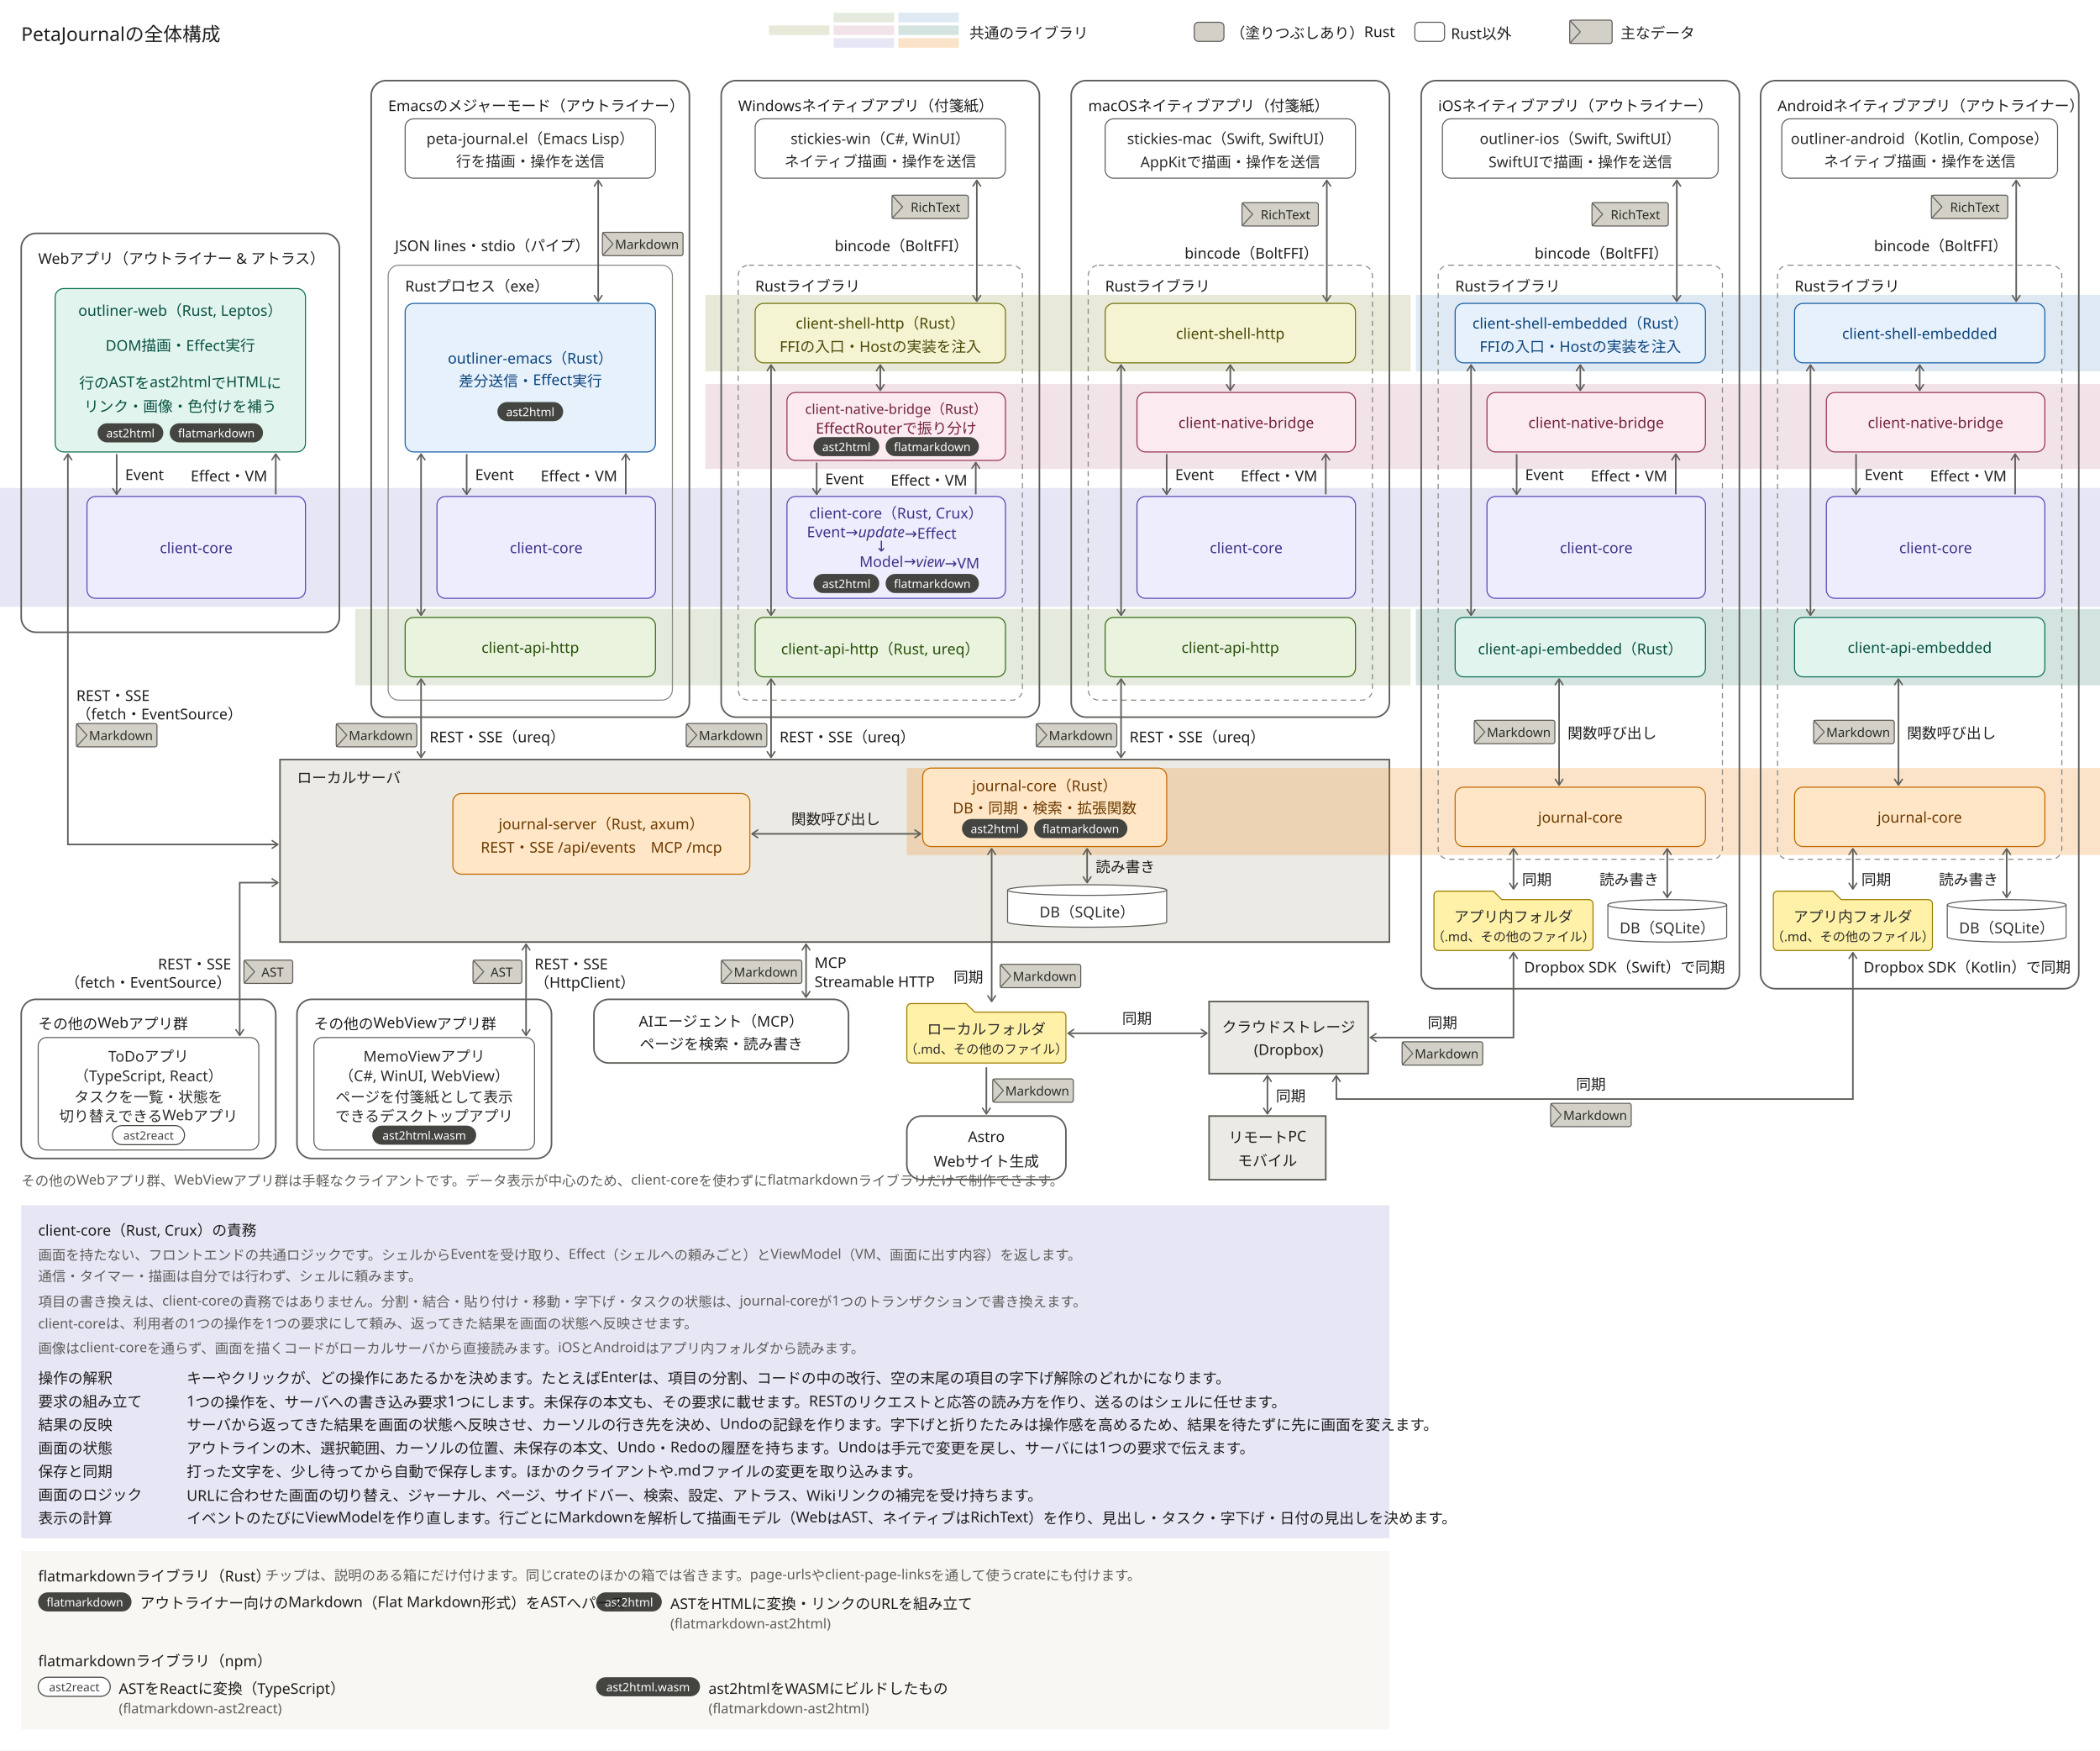
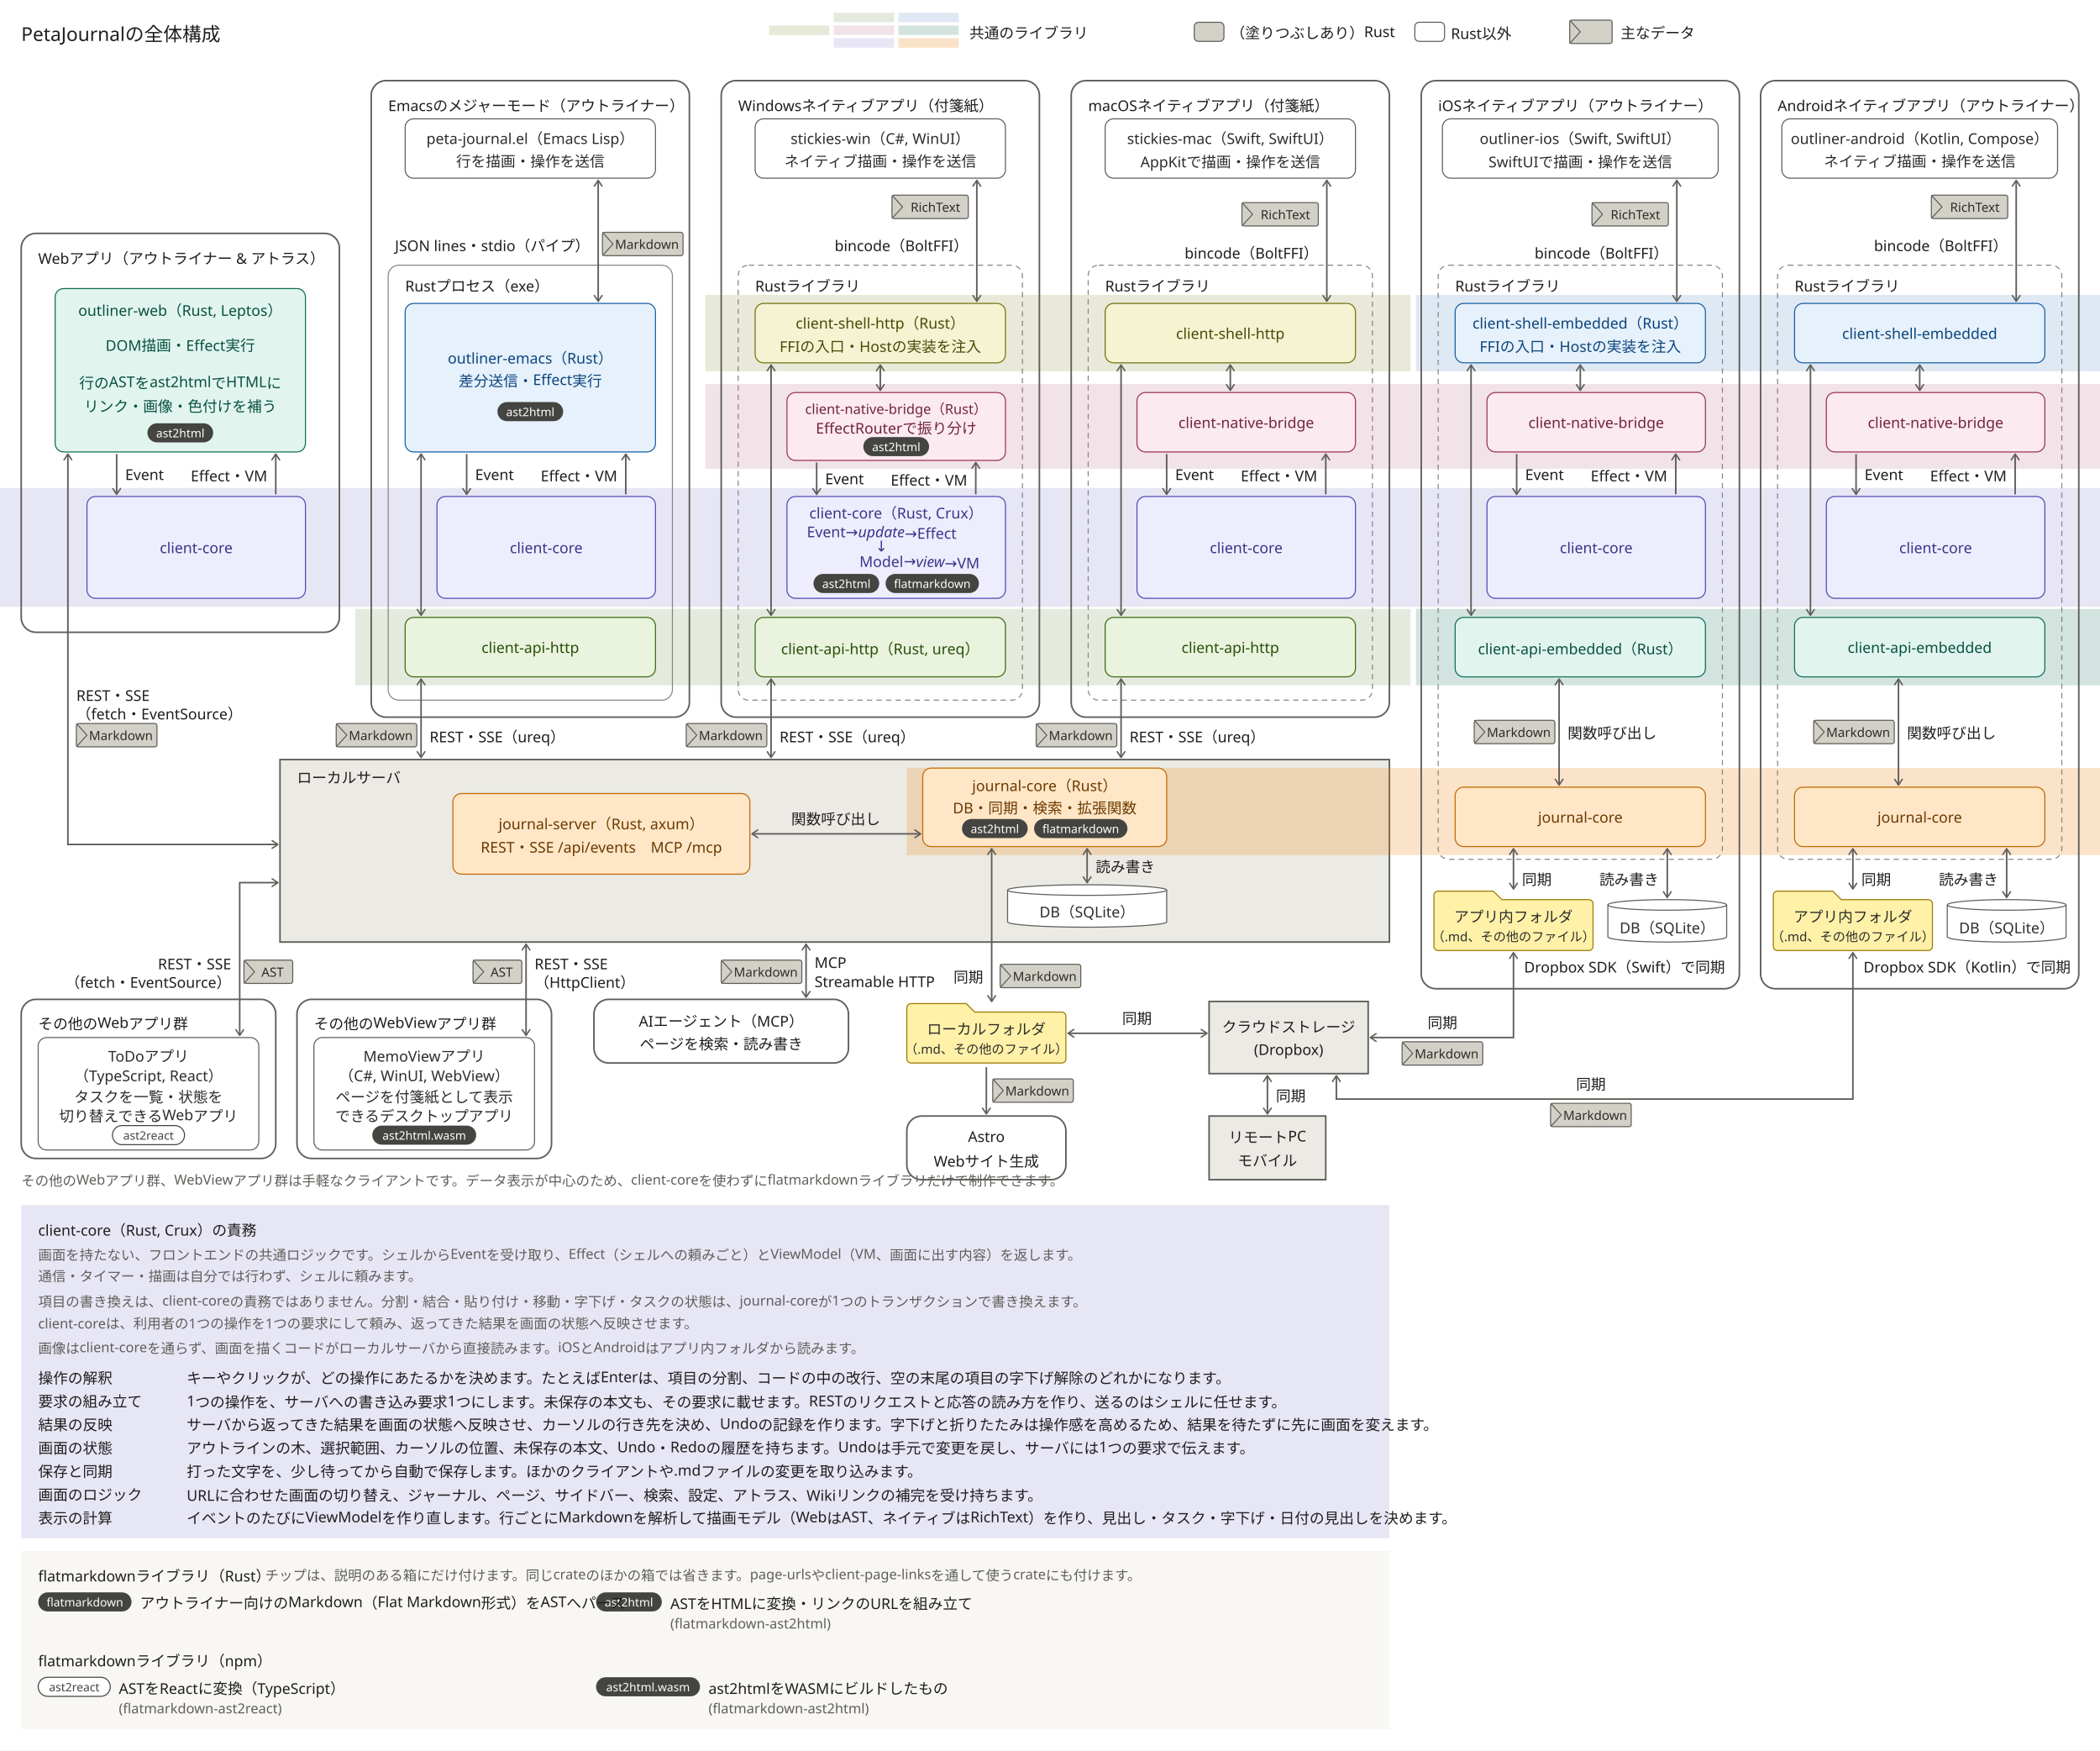
<svg xmlns="http://www.w3.org/2000/svg" width="1980" height="1650" viewBox="0 0 1980 1650" role="img">
  <defs>
    <marker id="arrow" viewBox="0 0 10 10" refX="8" refY="5" markerWidth="6" markerHeight="6" orient="auto-start-reverse">
      <path d="M2 1L8 5L2 9" fill="none" stroke="#5F5E5A" stroke-width="1.5" stroke-linecap="round" stroke-linejoin="round" />
    </marker>
    <style>
text { font-family: "Hiragino Sans", "Yu Gothic UI", "Meiryo", "Noto Sans JP", sans-serif; font-size: 14px; fill: #1F1E1D; }
.th { font-weight: 500; }
.note { font-size: 13px; fill: #5F5E5A; }
.arr { stroke: #5F5E5A; stroke-width: 1.5; fill: none; }
.frame { fill: none; stroke: #5F5E5A; stroke-width: 1.5; }
.inner { fill: none; stroke: #888780; stroke-width: 1; stroke-dasharray: 5 4; }
.teal rect { fill: #E1F5EE; stroke: #0F6E56; stroke-width: 1; }
.teal text { fill: #085041; }
.purple rect { fill: #EEEDFE; stroke: #534AB7; stroke-width: 1; }
.purple text { fill: #3C3489; }
.coral rect { fill: #FFE6C7; stroke: #C26A00; stroke-width: 1; }
.coral text { fill: #6B3A00; }
.gray rect { fill: #F1EFE8; stroke: #5F5E5A; stroke-width: 1; }
.gray text { fill: #2C2C2A; }
.blue rect { fill: #E6F1FB; stroke: #185FA5; stroke-width: 1; }
.blue text { fill: #0C447C; }
.pink rect { fill: #FBEAF0; stroke: #993556; stroke-width: 1; }
.pink text { fill: #72243E; }
.green rect { fill: #EAF3DE; stroke: #3B6D11; stroke-width: 1; }
.green text { fill: #27500A; }
.olive rect { fill: #F4F3D2; stroke: #74740F; stroke-width: 1; }
.olive text { fill: #4A4A08; }
.other rect { fill: #FFFFFF; }
.store path { fill: #FFFFFF; stroke: #5F5E5A; stroke-width: 1; stroke-linejoin: round; }
.store path.folder { fill: #FFF1A8; stroke: #9A7B00; }
.chip rect { fill: #444441; stroke: none; }
.chip text { fill: #FFFFFF; font-size: 11px; font-weight: 500; }
.wip rect { stroke-dasharray: 5 4; }
.badge rect { fill: #D3D1C7; stroke: #5F5E5A; stroke-width: 1; }
.badge path { fill: none; stroke: #5F5E5A; stroke-width: 1; stroke-linejoin: round; }
.badge text { fill: #2C2C2A; font-size: 12px; font-weight: 500; }
</style>
  </defs>
  <rect x="0" y="0" width="1980" height="1650" fill="#FFFFFF" />
  <rect x="0" y="460" width="1980" height="112" fill="#534AB7" fill-opacity="0.14" />
  <rect x="665" y="278" width="665" height="72" fill="#74740F" fill-opacity="0.16" />
  <rect x="1335" y="278" width="645" height="72" fill="#185FA5" fill-opacity="0.14" />
  <rect x="665" y="362" width="1315" height="80" fill="#993556" fill-opacity="0.14" />
  <rect x="335" y="574" width="995" height="72" fill="#3B6D11" fill-opacity="0.14" />
  <rect x="1335" y="574" width="645" height="72" fill="#0F6E56" fill-opacity="0.18" />
  <rect class="frame" x="264" y="716" width="1046" height="172" style="fill:#ECEAE4" />
  <rect x="855" y="724" width="1125" height="82" fill="#E8830C" fill-opacity="0.22" />
  <text class="th" x="20" y="30" dominant-baseline="central" style="font-size:18px">PetaJournalの全体構成</text>
  <rect x="725" y="24" width="57" height="9" fill="#74740F" fill-opacity="0.16" />
  <rect x="786" y="12" width="57" height="9" fill="#3B6D11" fill-opacity="0.14" />
  <rect x="786" y="24" width="57" height="9" fill="#993556" fill-opacity="0.14" />
  <rect x="786" y="36" width="57" height="9" fill="#534AB7" fill-opacity="0.14" />
  <rect x="847" y="12" width="57" height="9" fill="#185FA5" fill-opacity="0.14" />
  <rect x="847" y="24" width="57" height="9" fill="#0F6E56" fill-opacity="0.18" />
  <rect x="847" y="36" width="57" height="9" fill="#E8830C" fill-opacity="0.22" />
  <text x="914" y="30" dominant-baseline="central">共通のライブラリ</text>
  <g class="gray">
    <rect x="1126" y="21" width="28" height="18" rx="4" style="fill:#D3D1C7" />
    <text x="1160" y="30" dominant-baseline="central" style="fill:#1F1E1D">（塗りつぶしあり）Rust</text>
  </g>
  <g class="gray other">
    <rect x="1334" y="21" width="28" height="18" rx="4" />
    <text x="1368" y="30" dominant-baseline="central" style="fill:#1F1E1D">Rust以外</text>
  </g>
  <g class="badge">
    <rect x="1480" y="19" width="40" height="22" rx="2" />
    <path d="M1480 19L1490 30L1480 41" />
  </g>
  <text x="1528" y="30" dominant-baseline="central">主なデータ</text>
  <g transform="translate(0,56)">
    <rect class="frame" x="20" y="164" width="300" height="376" rx="14" />
    <text class="th" x="36" y="186" dominant-baseline="central">Webアプリ（アウトライナー &amp; アトラス）</text>
    <rect class="frame" x="350" y="20" width="300" height="600" rx="14" />
    <text class="th" x="366" y="42" dominant-baseline="central">Emacsのメジャーモード（アウトライナー）</text>
    <rect class="inner" x="366" y="194" width="268" height="410" rx="10" style="stroke-dasharray:none" />
    <text x="382" y="212" dominant-baseline="central">Rustプロセス（exe）</text>
    <rect class="frame" x="680" y="20" width="300" height="600" rx="14" />
    <text class="th" x="696" y="42" dominant-baseline="central">Windowsネイティブアプリ（付箋紙）</text>
    <rect class="inner" x="696" y="194" width="268" height="410" rx="10" />
    <text x="712" y="212" dominant-baseline="central">Rustライブラリ</text>
    <g class="teal">
      <rect x="52" y="216" width="236" height="154" rx="8" />
      <text class="th" x="170" y="235" text-anchor="middle" dominant-baseline="central">outliner-web（Rust, Leptos）</text>
      <text x="170" y="268" text-anchor="middle" dominant-baseline="central">DOM描画・Effect実行</text>
      <text x="170" y="304" text-anchor="middle" dominant-baseline="central">行のASTをast2htmlでHTMLに</text>
      <text x="170" y="326" text-anchor="middle" dominant-baseline="central">リンク・画像・色付けを補う</text>
    </g>
    <g class="chip">
-       <rect x="92" y="343" width="62" height="18" rx="9" />
-       <text x="123" y="352" text-anchor="middle" dominant-baseline="central">ast2html</text>
-       <rect x="160" y="343" width="88" height="18" rx="9" />
-       <text x="204" y="352" text-anchor="middle" dominant-baseline="central">flatmarkdown</text>
+       <rect x="139" y="343" width="62" height="18" rx="9" />
+       <text x="170" y="352" text-anchor="middle" dominant-baseline="central">ast2html</text>
    </g>
    <g class="purple">
      <rect x="82" y="412" width="206" height="96" rx="8" />
      <text class="th" x="185" y="460" text-anchor="middle" dominant-baseline="central">client-core</text>
    </g>
    <g class="gray other">
      <rect x="382" y="56" width="236" height="56" rx="8" />
      <text class="th" x="500" y="73" text-anchor="middle" dominant-baseline="central">peta-journal.el（Emacs Lisp）</text>
      <text x="500" y="95" text-anchor="middle" dominant-baseline="central">行を描画・操作を送信</text>
    </g>
    <g class="blue">
      <rect x="382" y="230" width="236" height="140" rx="8" />
      <text class="th" x="500" y="280" text-anchor="middle" dominant-baseline="central">outliner-emacs（Rust）</text>
      <text x="500" y="302" text-anchor="middle" dominant-baseline="central">差分送信・Effect実行</text>
    </g>
    <g class="chip">
      <rect x="469" y="323" width="62" height="18" rx="9" />
      <text x="500" y="332" text-anchor="middle" dominant-baseline="central">ast2html</text>
    </g>
    <g class="purple">
      <rect x="412" y="412" width="206" height="96" rx="8" />
      <text class="th" x="515" y="460" text-anchor="middle" dominant-baseline="central">client-core</text>
    </g>
    <g class="green">
      <rect x="382" y="526" width="236" height="56" rx="8" />
      <text class="th" x="500" y="554" text-anchor="middle" dominant-baseline="central">client-api-http</text>
    </g>
    <g class="gray other">
      <rect x="712" y="56" width="236" height="56" rx="8" />
      <text class="th" x="830" y="73" text-anchor="middle" dominant-baseline="central">stickies-win（C#, WinUI）</text>
      <text x="830" y="95" text-anchor="middle" dominant-baseline="central">ネイティブ描画・操作を送信</text>
    </g>
    <g class="olive">
      <rect x="712" y="230" width="236" height="56" rx="8" />
      <text class="th" x="830" y="247" text-anchor="middle" dominant-baseline="central">client-shell-http（Rust）</text>
      <text x="830" y="269" text-anchor="middle" dominant-baseline="central">FFIの入口・Hostの実装を注入</text>
    </g>
    <g class="pink">
      <rect x="742" y="314" width="206" height="64" rx="8" />
      <text class="th" x="845" y="328" text-anchor="middle" dominant-baseline="central" style="font-size:13px">client-native-bridge（Rust）</text>
      <text x="845" y="346" text-anchor="middle" dominant-baseline="central">EffectRouterで振り分け</text>
    </g>
    <g class="chip">
-       <rect x="767" y="356" width="62" height="18" rx="9" />
-       <text x="798" y="365" text-anchor="middle" dominant-baseline="central">ast2html</text>
-       <rect x="835" y="356" width="88" height="18" rx="9" />
-       <text x="879" y="365" text-anchor="middle" dominant-baseline="central">flatmarkdown</text>
+       <rect x="814" y="356" width="62" height="18" rx="9" />
+       <text x="845" y="365" text-anchor="middle" dominant-baseline="central">ast2html</text>
    </g>
    <g class="purple">
      <rect x="742" y="412" width="206" height="96" rx="8" />
      <text class="th" x="845" y="426" text-anchor="middle" dominant-baseline="central">client-core（Rust, Crux）</text>
      <text x="809" y="445" text-anchor="end" dominant-baseline="central">Event→</text>
      <text x="831" y="445" text-anchor="middle" dominant-baseline="central" font-style="italic">update</text>
      <text x="853" y="445" dominant-baseline="central">→Effect</text>
      <text x="831" y="459" text-anchor="middle" dominant-baseline="central">↓</text>
      <text x="831" y="473" text-anchor="middle" dominant-baseline="central">Model</text>
      <text x="852" y="473" dominant-baseline="central">→<tspan font-style="italic">view</tspan>→VM</text>
    </g>
    <g class="chip">
      <rect x="767" y="485" width="62" height="18" rx="9" />
      <text x="798" y="494" text-anchor="middle" dominant-baseline="central">ast2html</text>
      <rect x="835" y="485" width="88" height="18" rx="9" />
      <text x="879" y="494" text-anchor="middle" dominant-baseline="central">flatmarkdown</text>
    </g>
    <g class="green">
      <rect x="712" y="526" width="236" height="56" rx="8" />
      <text class="th" x="830" y="554" text-anchor="middle" dominant-baseline="central">client-api-http（Rust, ureq）</text>
    </g>
    <line class="arr" x1="110" y1="372" x2="110" y2="410" marker-end="url(#arrow)" />
    <text x="118" y="391" dominant-baseline="central">Event</text>
    <line class="arr" x1="260" y1="410" x2="260" y2="372" marker-end="url(#arrow)" />
    <text x="252" y="391" text-anchor="end" dominant-baseline="central">Effect・VM</text>
    <line class="arr" x1="397" y1="372" x2="397" y2="524" marker-start="url(#arrow)" marker-end="url(#arrow)" />
    <line class="arr" x1="440" y1="372" x2="440" y2="410" marker-end="url(#arrow)" />
    <text x="448" y="391" dominant-baseline="central">Event</text>
    <line class="arr" x1="590" y1="410" x2="590" y2="372" marker-end="url(#arrow)" />
    <text x="582" y="391" text-anchor="end" dominant-baseline="central">Effect・VM</text>
    <line class="arr" x1="830" y1="288" x2="830" y2="312" marker-start="url(#arrow)" marker-end="url(#arrow)" />
    <line class="arr" x1="727" y1="288" x2="727" y2="524" marker-start="url(#arrow)" marker-end="url(#arrow)" />
    <line class="arr" x1="770" y1="380" x2="770" y2="410" marker-end="url(#arrow)" />
    <text x="778" y="395" dominant-baseline="central">Event</text>
    <line class="arr" x1="920" y1="410" x2="920" y2="380" marker-end="url(#arrow)" />
    <text x="912" y="395" text-anchor="end" dominant-baseline="central">Effect・VM</text>
    <line class="arr" x1="564" y1="114" x2="564" y2="228" marker-start="url(#arrow)" marker-end="url(#arrow)" />
    <text x="556" y="174" text-anchor="end" dominant-baseline="central">JSON lines・stdio（パイプ）</text>
    <g class="badge">
      <rect x="568" y="163" width="76" height="22" rx="2" />
      <path d="M568 163L578 174L568 185" />
      <text x="610" y="174" text-anchor="middle" dominant-baseline="central">Markdown</text>
    </g>
    <line class="arr" x1="921" y1="114" x2="921" y2="228" marker-start="url(#arrow)" marker-end="url(#arrow)" />
    <text x="913" y="174" text-anchor="end" dominant-baseline="central">bincode（BoltFFI）</text>
    <g class="badge">
      <rect x="841" y="128" width="72" height="22" rx="2" />
      <path d="M841 128L851 139L841 150" />
      <text x="882" y="139" text-anchor="middle" dominant-baseline="central">RichText</text>
    </g>
    <path class="arr" d="M64 372V740H262" marker-start="url(#arrow)" marker-end="url(#arrow)" />
    <text x="72" y="598" dominant-baseline="central">REST・SSE</text>
    <text x="72" y="616" dominant-baseline="central">（fetch・EventSource）</text>
    <g class="badge">
      <rect x="72" y="626" width="76" height="22" rx="2" />
      <path d="M72 626L82 637L72 648" />
      <text x="114" y="637" text-anchor="middle" dominant-baseline="central">Markdown</text>
    </g>
    <line class="arr" x1="397" y1="584" x2="397" y2="658" marker-start="url(#arrow)" marker-end="url(#arrow)" />
    <text x="405" y="637" dominant-baseline="central">REST・SSE（ureq）</text>
    <g class="badge">
      <rect x="317" y="626" width="76" height="22" rx="2" />
      <path d="M317 626L327 637L317 648" />
      <text x="359" y="637" text-anchor="middle" dominant-baseline="central">Markdown</text>
    </g>
    <line class="arr" x1="727" y1="584" x2="727" y2="658" marker-start="url(#arrow)" marker-end="url(#arrow)" />
    <text x="735" y="637" dominant-baseline="central">REST・SSE（ureq）</text>
    <g class="badge">
      <rect x="647" y="626" width="76" height="22" rx="2" />
      <path d="M647 626L657 637L647 648" />
      <text x="689" y="637" text-anchor="middle" dominant-baseline="central">Markdown</text>
    </g>
    <rect class="frame" x="1010" y="20" width="300" height="600" rx="14" />
    <text class="th" x="1026" y="42" dominant-baseline="central">macOSネイティブアプリ（付箋紙）</text>
    <rect class="inner" x="1026" y="194" width="268" height="410" rx="10" />
    <text x="1042" y="212" dominant-baseline="central">Rustライブラリ</text>
    <g class="gray other">
      <rect x="1042" y="56" width="236" height="56" rx="8" />
      <text class="th" x="1160" y="73" text-anchor="middle" dominant-baseline="central">stickies-mac（Swift, SwiftUI）</text>
      <text x="1160" y="95" text-anchor="middle" dominant-baseline="central">AppKitで描画・操作を送信</text>
    </g>
    <g class="olive">
      <rect x="1042" y="230" width="236" height="56" rx="8" />
      <text class="th" x="1160" y="258" text-anchor="middle" dominant-baseline="central">client-shell-http</text>
    </g>
    <g class="pink">
      <rect x="1072" y="314" width="206" height="56" rx="8" />
      <text class="th" x="1175" y="342" text-anchor="middle" dominant-baseline="central">client-native-bridge</text>
    </g>
    <g class="purple">
      <rect x="1072" y="412" width="206" height="96" rx="8" />
      <text class="th" x="1175" y="460" text-anchor="middle" dominant-baseline="central">client-core</text>
    </g>
    <g class="green">
      <rect x="1042" y="526" width="236" height="56" rx="8" />
      <text class="th" x="1160" y="554" text-anchor="middle" dominant-baseline="central">client-api-http</text>
    </g>
    <line class="arr" x1="1160" y1="288" x2="1160" y2="312" marker-start="url(#arrow)" marker-end="url(#arrow)" />
    <line class="arr" x1="1057" y1="288" x2="1057" y2="524" marker-start="url(#arrow)" marker-end="url(#arrow)" />
    <line class="arr" x1="1100" y1="372" x2="1100" y2="410" marker-end="url(#arrow)" />
    <text x="1108" y="391" dominant-baseline="central">Event</text>
    <line class="arr" x1="1250" y1="410" x2="1250" y2="372" marker-end="url(#arrow)" />
    <text x="1242" y="391" text-anchor="end" dominant-baseline="central">Effect・VM</text>
    <line class="arr" x1="1251" y1="114" x2="1251" y2="228" marker-start="url(#arrow)" marker-end="url(#arrow)" />
    <text x="1243" y="181" text-anchor="end" dominant-baseline="central">bincode（BoltFFI）</text>
    <g class="badge">
      <rect x="1171" y="135" width="72" height="22" rx="2" />
      <path d="M1171 135L1181 146L1171 157" />
      <text x="1212" y="146" text-anchor="middle" dominant-baseline="central">RichText</text>
    </g>
    <path class="arr" d="M1057 584V658" marker-start="url(#arrow)" marker-end="url(#arrow)" />
    <text x="1065" y="637" dominant-baseline="central">REST・SSE（ureq）</text>
    <g class="badge">
      <rect x="977" y="626" width="76" height="22" rx="2" />
      <path d="M977 626L987 637L977 648" />
      <text x="1019" y="637" text-anchor="middle" dominant-baseline="central">Markdown</text>
    </g>
    <rect class="frame" x="1340" y="20" width="300" height="856" rx="14" />
    <text class="th" x="1356" y="42" dominant-baseline="central">iOSネイティブアプリ（アウトライナー）</text>
    <rect class="inner" x="1356" y="194" width="268" height="560" rx="10" />
    <text x="1372" y="212" dominant-baseline="central">Rustライブラリ</text>
    <g class="gray other">
      <rect x="1360" y="56" width="260" height="56" rx="8" />
      <text class="th" x="1490" y="73" text-anchor="middle" dominant-baseline="central">outliner-ios（Swift, SwiftUI）</text>
      <text x="1490" y="95" text-anchor="middle" dominant-baseline="central">SwiftUIで描画・操作を送信</text>
    </g>
    <g class="blue">
      <rect x="1372" y="230" width="236" height="56" rx="8" />
      <text class="th" x="1490" y="247" text-anchor="middle" dominant-baseline="central">client-shell-embedded（Rust）</text>
      <text x="1490" y="269" text-anchor="middle" dominant-baseline="central">FFIの入口・Hostの実装を注入</text>
    </g>
    <g class="pink">
      <rect x="1402" y="314" width="206" height="56" rx="8" />
      <text class="th" x="1505" y="342" text-anchor="middle" dominant-baseline="central">client-native-bridge</text>
    </g>
    <g class="purple">
      <rect x="1402" y="412" width="206" height="96" rx="8" />
      <text class="th" x="1505" y="460" text-anchor="middle" dominant-baseline="central">client-core</text>
    </g>
    <g class="teal">
      <rect x="1372" y="526" width="236" height="56" rx="8" />
      <text class="th" x="1490" y="554" text-anchor="middle" dominant-baseline="central">client-api-embedded（Rust）</text>
    </g>
    <line class="arr" x1="1490" y1="288" x2="1490" y2="312" marker-start="url(#arrow)" marker-end="url(#arrow)" />
    <line class="arr" x1="1387" y1="288" x2="1387" y2="524" marker-start="url(#arrow)" marker-end="url(#arrow)" />
    <line class="arr" x1="1430" y1="372" x2="1430" y2="410" marker-end="url(#arrow)" />
    <text x="1438" y="391" dominant-baseline="central">Event</text>
    <line class="arr" x1="1580" y1="410" x2="1580" y2="372" marker-end="url(#arrow)" />
    <text x="1572" y="391" text-anchor="end" dominant-baseline="central">Effect・VM</text>
    <line class="arr" x1="1581" y1="114" x2="1581" y2="228" marker-start="url(#arrow)" marker-end="url(#arrow)" />
    <text x="1573" y="181" text-anchor="end" dominant-baseline="central">bincode（BoltFFI）</text>
    <g class="badge">
      <rect x="1501" y="135" width="72" height="22" rx="2" />
      <path d="M1501 135L1511 146L1501 157" />
      <text x="1542" y="146" text-anchor="middle" dominant-baseline="central">RichText</text>
    </g>
    <line class="arr" x1="1470" y1="584" x2="1470" y2="684" marker-start="url(#arrow)" marker-end="url(#arrow)" />
    <g class="badge">
      <rect x="1390" y="623" width="76" height="22" rx="2" />
      <path d="M1390 623L1400 634L1390 645" />
      <text x="1432" y="634" text-anchor="middle" dominant-baseline="central">Markdown</text>
    </g>
    <text x="1478" y="634" dominant-baseline="central">関数呼び出し</text>
    <g transform="translate(0,120)">
      <g class="coral">
        <rect x="1372" y="566" width="236" height="56" rx="8" />
        <text class="th" x="1490" y="594" text-anchor="middle" dominant-baseline="central">journal-core</text>
      </g>
      <g class="gray store">
        <path class="folder" d="M1356 664H1408L1416 672H1498a4 4 0 0 1 4 4V716a4 4 0 0 1 -4 4H1356a4 4 0 0 1 -4 -4V668a4 4 0 0 1 4 -4Z" />
        <text class="th" x="1427" y="687" text-anchor="middle" dominant-baseline="central">アプリ内フォルダ</text>
        <text class="th" x="1427" y="706" text-anchor="middle" dominant-baseline="central" style="font-size:12px">（.md、その他のファイル）</text>
        <path d="M1516 677a56 5 0 0 1 112 0V707a56 5 0 0 1 -112 0Z" />
        <path d="M1516 677a56 5 0 0 0 112 0" style="fill:none" />
        <text class="th" x="1572" y="697" text-anchor="middle" dominant-baseline="central">DB（SQLite）</text>
      </g>
      <line class="arr" x1="1427" y1="624" x2="1427" y2="662" marker-start="url(#arrow)" marker-end="url(#arrow)" />
      <text x="1435" y="652" dominant-baseline="central">同期</text>
      <line class="arr" x1="1572" y1="624" x2="1572" y2="670" marker-start="url(#arrow)" marker-end="url(#arrow)" />
      <text x="1564" y="652" text-anchor="end" dominant-baseline="central">読み書き</text>
      <path class="arr" d="M1292 802H1427V722" marker-start="url(#arrow)" marker-end="url(#arrow)" />
      <text x="1360" y="787" text-anchor="middle" dominant-baseline="central">同期</text>
      <g class="badge">
        <rect x="1322" y="806" width="76" height="22" rx="2" />
        <path d="M1322 806L1332 817L1322 828" />
        <text x="1364" y="817" text-anchor="middle" dominant-baseline="central">Markdown</text>
      </g>
      <text x="1437" y="734" dominant-baseline="central">Dropbox SDK（Swift）で同期</text>
    </g>
    <rect class="frame" x="1660" y="20" width="300" height="856" rx="14" />
    <text class="th" x="1676" y="42" dominant-baseline="central">Androidネイティブアプリ（アウトライナー）</text>
    <rect class="inner" x="1676" y="194" width="268" height="560" rx="10" />
    <text x="1692" y="212" dominant-baseline="central">Rustライブラリ</text>
    <g class="gray other">
      <rect x="1680" y="56" width="260" height="56" rx="8" />
      <text class="th" x="1810" y="73" text-anchor="middle" dominant-baseline="central">outliner-android（Kotlin, Compose）</text>
      <text x="1810" y="95" text-anchor="middle" dominant-baseline="central">ネイティブ描画・操作を送信</text>
    </g>
    <g class="blue">
      <rect x="1692" y="230" width="236" height="56" rx="8" />
      <text class="th" x="1810" y="258" text-anchor="middle" dominant-baseline="central">client-shell-embedded</text>
    </g>
    <g class="pink">
      <rect x="1722" y="314" width="206" height="56" rx="8" />
      <text class="th" x="1825" y="342" text-anchor="middle" dominant-baseline="central">client-native-bridge</text>
    </g>
    <g class="purple">
      <rect x="1722" y="412" width="206" height="96" rx="8" />
      <text class="th" x="1825" y="460" text-anchor="middle" dominant-baseline="central">client-core</text>
    </g>
    <g class="teal">
      <rect x="1692" y="526" width="236" height="56" rx="8" />
      <text class="th" x="1810" y="554" text-anchor="middle" dominant-baseline="central">client-api-embedded</text>
    </g>
    <line class="arr" x1="1810" y1="288" x2="1810" y2="312" marker-start="url(#arrow)" marker-end="url(#arrow)" />
    <line class="arr" x1="1707" y1="288" x2="1707" y2="524" marker-start="url(#arrow)" marker-end="url(#arrow)" />
    <line class="arr" x1="1750" y1="372" x2="1750" y2="410" marker-end="url(#arrow)" />
    <text x="1758" y="391" dominant-baseline="central">Event</text>
    <line class="arr" x1="1900" y1="410" x2="1900" y2="372" marker-end="url(#arrow)" />
    <text x="1892" y="391" text-anchor="end" dominant-baseline="central">Effect・VM</text>
    <line class="arr" x1="1901" y1="114" x2="1901" y2="228" marker-start="url(#arrow)" marker-end="url(#arrow)" />
    <text x="1893" y="174" text-anchor="end" dominant-baseline="central">bincode（BoltFFI）</text>
    <g class="badge">
      <rect x="1821" y="128" width="72" height="22" rx="2" />
      <path d="M1821 128L1831 139L1821 150" />
      <text x="1862" y="139" text-anchor="middle" dominant-baseline="central">RichText</text>
    </g>
    <line class="arr" x1="1790" y1="584" x2="1790" y2="684" marker-start="url(#arrow)" marker-end="url(#arrow)" />
    <g class="badge">
      <rect x="1710" y="623" width="76" height="22" rx="2" />
      <path d="M1710 623L1720 634L1710 645" />
      <text x="1752" y="634" text-anchor="middle" dominant-baseline="central">Markdown</text>
    </g>
    <text x="1798" y="634" dominant-baseline="central">関数呼び出し</text>
    <g transform="translate(0,120)">
      <g class="coral">
        <rect x="1692" y="566" width="236" height="56" rx="8" />
        <text class="th" x="1810" y="594" text-anchor="middle" dominant-baseline="central">journal-core</text>
      </g>
      <g class="gray store">
        <path class="folder" d="M1676 664H1728L1736 672H1818a4 4 0 0 1 4 4V716a4 4 0 0 1 -4 4H1676a4 4 0 0 1 -4 -4V668a4 4 0 0 1 4 -4Z" />
        <text class="th" x="1747" y="687" text-anchor="middle" dominant-baseline="central">アプリ内フォルダ</text>
        <text class="th" x="1747" y="706" text-anchor="middle" dominant-baseline="central" style="font-size:12px">（.md、その他のファイル）</text>
        <path d="M1836 677a56 5 0 0 1 112 0V707a56 5 0 0 1 -112 0Z" />
        <path d="M1836 677a56 5 0 0 0 112 0" style="fill:none" />
        <text class="th" x="1892" y="697" text-anchor="middle" dominant-baseline="central">DB（SQLite）</text>
      </g>
      <line class="arr" x1="1747" y1="624" x2="1747" y2="662" marker-start="url(#arrow)" marker-end="url(#arrow)" />
      <text x="1755" y="652" dominant-baseline="central">同期</text>
      <line class="arr" x1="1892" y1="624" x2="1892" y2="670" marker-start="url(#arrow)" marker-end="url(#arrow)" />
      <text x="1884" y="652" text-anchor="end" dominant-baseline="central">読み書き</text>
      <path class="arr" d="M1260 838V860H1747V722" marker-start="url(#arrow)" marker-end="url(#arrow)" />
      <text x="1500" y="845" text-anchor="middle" dominant-baseline="central">同期</text>
      <g class="badge">
        <rect x="1462" y="864" width="76" height="22" rx="2" />
        <path d="M1462 864L1472 875L1462 886" />
        <text x="1504" y="875" text-anchor="middle" dominant-baseline="central">Markdown</text>
      </g>
      <text x="1757" y="734" dominant-baseline="central">Dropbox SDK（Kotlin）で同期</text>
    </g>
    <g transform="translate(0,120)">
      <text class="th" x="280" y="556" dominant-baseline="central">ローカルサーバ</text>
      <g class="coral">
        <rect x="427" y="572" width="280" height="76" rx="8" />
        <text class="th" x="567" y="599" text-anchor="middle" dominant-baseline="central">journal-server（Rust, axum）</text>
        <text x="567" y="621" text-anchor="middle" dominant-baseline="central">REST・SSE /api/events　MCP /mcp</text>
        <rect x="870" y="548" width="230" height="74" rx="8" />
        <text class="th" x="985" y="563" text-anchor="middle" dominant-baseline="central">journal-core（Rust）</text>
        <text x="985" y="584" text-anchor="middle" dominant-baseline="central">DB・同期・検索・拡張関数</text>
      </g>
      <g class="chip">
        <rect x="907" y="596" width="62" height="18" rx="9" />
        <text x="938" y="605" text-anchor="middle" dominant-baseline="central">ast2html</text>
        <rect x="975" y="596" width="88" height="18" rx="9" />
        <text x="1019" y="605" text-anchor="middle" dominant-baseline="central">flatmarkdown</text>
      </g>
      <line class="arr" x1="709" y1="610" x2="868" y2="610" marker-start="url(#arrow)" marker-end="url(#arrow)" />
      <text x="788" y="595" text-anchor="middle" dominant-baseline="central">関数呼び出し</text>
      <g class="gray store">
        <path class="folder" d="M859 770H911L919 778H1001a4 4 0 0 1 4 4V822a4 4 0 0 1 -4 4H859a4 4 0 0 1 -4 -4V774a4 4 0 0 1 4 -4Z" />
        <text class="th" x="930" y="793" text-anchor="middle" dominant-baseline="central">ローカルフォルダ</text>
        <text class="th" x="930" y="812" text-anchor="middle" dominant-baseline="central" style="font-size:12px">（.md、その他のファイル）</text>
        <path d="M950 663a75 5 0 0 1 150 0V693a75 5 0 0 1 -150 0Z" />
        <path d="M950 663a75 5 0 0 0 150 0" style="fill:none" />
        <text class="th" x="1025" y="682" text-anchor="middle" dominant-baseline="central">DB（SQLite）</text>
      </g>
      <path class="arr" d="M935 624V768" marker-start="url(#arrow)" marker-end="url(#arrow)" />
      <text x="927" y="744" text-anchor="end" dominant-baseline="central">同期</text>
      <g class="badge">
        <rect x="943" y="733" width="76" height="22" rx="2" />
        <path d="M943 733L953 744L943 755" />
        <text x="985" y="744" text-anchor="middle" dominant-baseline="central">Markdown</text>
      </g>
      <line class="arr" x1="1025" y1="624" x2="1025" y2="656" marker-start="url(#arrow)" marker-end="url(#arrow)" />
      <text x="1033" y="640" dominant-baseline="central">読み書き</text>
      <rect class="frame" x="1140" y="768" width="150" height="68" style="fill:#ECEAE4" />
      <text class="th" x="1215" y="791" text-anchor="middle" dominant-baseline="central">クラウドストレージ</text>
      <text x="1215" y="813" text-anchor="middle" dominant-baseline="central">(Dropbox)</text>
      <line class="arr" x1="1195" y1="838" x2="1195" y2="874" marker-start="url(#arrow)" marker-end="url(#arrow)" />
      <text x="1203" y="856" dominant-baseline="central">同期</text>
      <rect class="frame" x="1140" y="876" width="110" height="60" style="fill:#ECEAE4" />
      <text class="th" x="1195" y="895" text-anchor="middle" dominant-baseline="central">リモートPC</text>
      <text class="th" x="1195" y="917" text-anchor="middle" dominant-baseline="central">モバイル</text>
      <line class="arr" x1="1007" y1="798" x2="1138" y2="798" marker-start="url(#arrow)" marker-end="url(#arrow)" />
      <text x="1072" y="783" text-anchor="middle" dominant-baseline="central">同期</text>
    </g>
    <g transform="translate(0,196)">
      <rect class="frame" x="20" y="690" width="240" height="150" rx="14" />
      <text class="th" x="36" y="712" dominant-baseline="central">その他のWebアプリ群</text>
      <g class="gray other">
        <rect x="36" y="726" width="208" height="106" rx="8" />
        <text class="th" x="140" y="742" text-anchor="middle" dominant-baseline="central">ToDoアプリ</text>
        <text class="th" x="140" y="761" text-anchor="middle" dominant-baseline="central">（TypeScript, React）</text>
        <text x="140" y="781" text-anchor="middle" dominant-baseline="central">タスクを一覧・状態を</text>
        <text x="140" y="799" text-anchor="middle" dominant-baseline="central">切り替えできるWebアプリ</text>
      </g>
      <path class="arr" d="M262 580H226V724" marker-start="url(#arrow)" marker-end="url(#arrow)" />
      <text x="218" y="655" text-anchor="end" dominant-baseline="central">REST・SSE</text>
      <text x="218" y="673" text-anchor="end" dominant-baseline="central">（fetch・EventSource）</text>
      <g class="badge">
        <rect x="230" y="653" width="46" height="22" rx="2" />
        <path d="M230 653L240 664L230 675" />
        <text x="257" y="664" text-anchor="middle" dominant-baseline="central">AST</text>
      </g>
      <rect class="frame" x="280" y="690" width="240" height="150" rx="14" />
      <text class="th" x="296" y="712" dominant-baseline="central">その他のWebViewアプリ群</text>
      <g class="gray other">
        <rect x="296" y="726" width="208" height="106" rx="8" />
        <text class="th" x="400" y="742" text-anchor="middle" dominant-baseline="central">MemoViewアプリ</text>
        <text class="th" x="400" y="761" text-anchor="middle" dominant-baseline="central">（C#, WinUI, WebView）</text>
        <text x="400" y="781" text-anchor="middle" dominant-baseline="central">ページを付箋紙として表示</text>
        <text x="400" y="799" text-anchor="middle" dominant-baseline="central">できるデスクトップアプリ</text>
      </g>
      <line class="arr" x1="496" y1="638" x2="496" y2="724" marker-start="url(#arrow)" marker-end="url(#arrow)" />
      <text x="504" y="655" dominant-baseline="central">REST・SSE</text>
      <text x="504" y="673" dominant-baseline="central">（HttpClient）</text>
      <g class="badge">
        <rect x="446" y="653" width="46" height="22" rx="2" />
        <path d="M446 653L456 664L446 675" />
        <text x="473" y="664" text-anchor="middle" dominant-baseline="central">AST</text>
      </g>
      <rect class="frame" x="560" y="690" width="240" height="60" rx="14" />
      <text class="th" x="680" y="709" text-anchor="middle" dominant-baseline="central">AIエージェント（MCP）</text>
      <text x="680" y="731" text-anchor="middle" dominant-baseline="central">ページを検索・読み書き</text>
      <line class="arr" x1="760" y1="638" x2="760" y2="688" marker-start="url(#arrow)" marker-end="url(#arrow)" />
      <text x="768" y="655" dominant-baseline="central">MCP</text>
      <text x="768" y="673" dominant-baseline="central">Streamable HTTP</text>
      <g class="badge">
        <rect x="680" y="653" width="76" height="22" rx="2" />
        <path d="M680 653L690 664L680 675" />
        <text x="722" y="664" text-anchor="middle" dominant-baseline="central">Markdown</text>
      </g>
      <rect class="frame" x="855" y="800" width="150" height="60" rx="14" />
      <text class="th" x="930" y="819" text-anchor="middle" dominant-baseline="central">Astro</text>
      <text x="930" y="841" text-anchor="middle" dominant-baseline="central">Webサイト生成</text>
      <line class="arr" x1="930" y1="754" x2="930" y2="798" marker-end="url(#arrow)" />
      <g class="badge">
        <rect x="936" y="765" width="76" height="22" rx="2" />
        <path d="M936 765L946 776L936 787" />
        <text x="978" y="776" text-anchor="middle" dominant-baseline="central">Markdown</text>
      </g>
      <g class="chip">
        <rect x="106" y="809" width="68" height="18" rx="9" style="fill:#FFFFFF;stroke:#444441;stroke-width:1" />
        <text x="140" y="818" text-anchor="middle" dominant-baseline="central" style="fill:#444441">ast2react</text>
        <rect x="351" y="809" width="98" height="18" rx="9" />
        <text x="400" y="818" text-anchor="middle" dominant-baseline="central">ast2html.wasm</text>
      </g>
      <text class="note" x="20" y="860" dominant-baseline="central">その他のWebアプリ群、WebViewアプリ群は手軽なクライアントです。データ表示が中心のため、client-coreを使わずにflatmarkdownライブラリだけで制作できます。</text>
      <g transform="translate(0,264)">
        <rect x="20" y="620" width="1290" height="314" fill="#534AB7" fill-opacity="0.14" />
        <text class="th" x="36" y="642" dominant-baseline="central">client-core（Rust, Crux）の責務</text>
        <text class="note" x="36" y="666" dominant-baseline="central">画面を持たない、フロントエンドの共通ロジックです。シェルからEventを受け取り、Effect（シェルへの頼みごと）とViewModel（VM、画面に出す内容）を返します。</text>
        <text class="note" x="36" y="686" dominant-baseline="central">通信・タイマー・描画は自分では行わず、シェルに頼みます。</text>
        <text class="note" x="36" y="710" dominant-baseline="central">項目の書き換えは、client-coreの責務ではありません。分割・結合・貼り付け・移動・字下げ・タスクの状態は、journal-coreが1つのトランザクションで書き換えます。</text>
        <text class="note" x="36" y="730" dominant-baseline="central">client-coreは、利用者の1つの操作を1つの要求にして頼み、返ってきた結果を画面の状態へ反映させます。</text>
        <text class="note" x="36" y="754" dominant-baseline="central">画像はclient-coreを通らず、画面を描くコードがローカルサーバから直接読みます。iOSとAndroidはアプリ内フォルダから読みます。</text>
        <text class="th" x="36" y="782" dominant-baseline="central">操作の解釈</text>
        <text x="176" y="782" dominant-baseline="central">キーやクリックが、どの操作にあたるかを決めます。たとえばEnterは、項目の分割、コードの中の改行、空の末尾の項目の字下げ解除のどれかになります。</text>
        <text class="th" x="36" y="804" dominant-baseline="central">要求の組み立て</text>
        <text x="176" y="804" dominant-baseline="central">1つの操作を、サーバへの書き込み要求1つにします。未保存の本文も、その要求に載せます。RESTのリクエストと応答の読み方を作り、送るのはシェルに任せます。</text>
        <text class="th" x="36" y="826" dominant-baseline="central">結果の反映</text>
        <text x="176" y="826" dominant-baseline="central">サーバから返ってきた結果を画面の状態へ反映させ、カーソルの行き先を決め、Undoの記録を作ります。字下げと折りたたみは操作感を高めるため、結果を待たずに先に画面を変えます。</text>
        <text class="th" x="36" y="848" dominant-baseline="central">画面の状態</text>
        <text x="176" y="848" dominant-baseline="central">アウトラインの木、選択範囲、カーソルの位置、未保存の本文、Undo・Redoの履歴を持ちます。Undoは手元で変更を戻し、サーバには1つの要求で伝えます。</text>
        <text class="th" x="36" y="870" dominant-baseline="central">保存と同期</text>
        <text x="176" y="870" dominant-baseline="central">打った文字を、少し待ってから自動で保存します。ほかのクライアントや.mdファイルの変更を取り込みます。</text>
        <text class="th" x="36" y="892" dominant-baseline="central">画面のロジック</text>
        <text x="176" y="892" dominant-baseline="central">URLに合わせた画面の切り替え、ジャーナル、ページ、サイドバー、検索、設定、アトラス、Wikiリンクの補完を受け持ちます。</text>
        <text class="th" x="36" y="914" dominant-baseline="central">表示の計算</text>
        <text x="176" y="914" dominant-baseline="central">イベントのたびにViewModelを作り直します。行ごとにMarkdownを解析して描画モデル（WebはAST、ネイティブはRichText）を作り、見出し・タスク・字下げ・日付の見出しを決めます。</text>
      </g>
      <g transform="translate(0,590)">
        <rect x="20" y="620" width="1290" height="168" fill="#F8F7F3" />
        <text class="th" x="36" y="642" dominant-baseline="central">flatmarkdownライブラリ（Rust）</text>
        <text class="note" x="250" y="642" dominant-baseline="central">チップは、説明のある箱にだけ付けます。同じcrateのほかの箱では省きます。page-urlsやclient-page-linksを通して使うcrateにも付けます。</text>
        <g class="chip">
          <rect x="36" y="659" width="88" height="18" rx="9" />
          <text x="80" y="668" text-anchor="middle" dominant-baseline="central">flatmarkdown</text>
          <rect x="562" y="659" width="62" height="18" rx="9" />
          <text x="593" y="668" text-anchor="middle" dominant-baseline="central">ast2html</text>
        </g>
        <text x="132" y="668" dominant-baseline="central">アウトライナー向けのMarkdown（Flat Markdown形式）をASTへパース</text>
        <text x="632" y="668" dominant-baseline="central">ASTをHTMLに変換・リンクのURLを組み立て</text>
        <text class="note" x="632" y="688" dominant-baseline="central">(flatmarkdown-ast2html)</text>
        <g class="chip">
          <rect x="36" y="739" width="68" height="18" rx="9" style="fill:#FFFFFF;stroke:#444441;stroke-width:1" />
          <text x="70" y="748" text-anchor="middle" dominant-baseline="central" style="fill:#444441">ast2react</text>
        </g>
        <g class="chip">
          <rect x="562" y="739" width="98" height="18" rx="9" />
          <text x="611" y="748" text-anchor="middle" dominant-baseline="central">ast2html.wasm</text>
        </g>
        <text class="th" x="36" y="722" dominant-baseline="central">flatmarkdownライブラリ（npm）</text>
        <text x="112" y="748" dominant-baseline="central">ASTをReactに変換（TypeScript）</text>
        <text class="note" x="112" y="768" dominant-baseline="central">(flatmarkdown-ast2react)</text>
        <text x="668" y="748" dominant-baseline="central">ast2htmlをWASMにビルドしたもの</text>
        <text class="note" x="668" y="768" dominant-baseline="central">(flatmarkdown-ast2html)</text>
      </g>
    </g>
  </g>
</svg>
